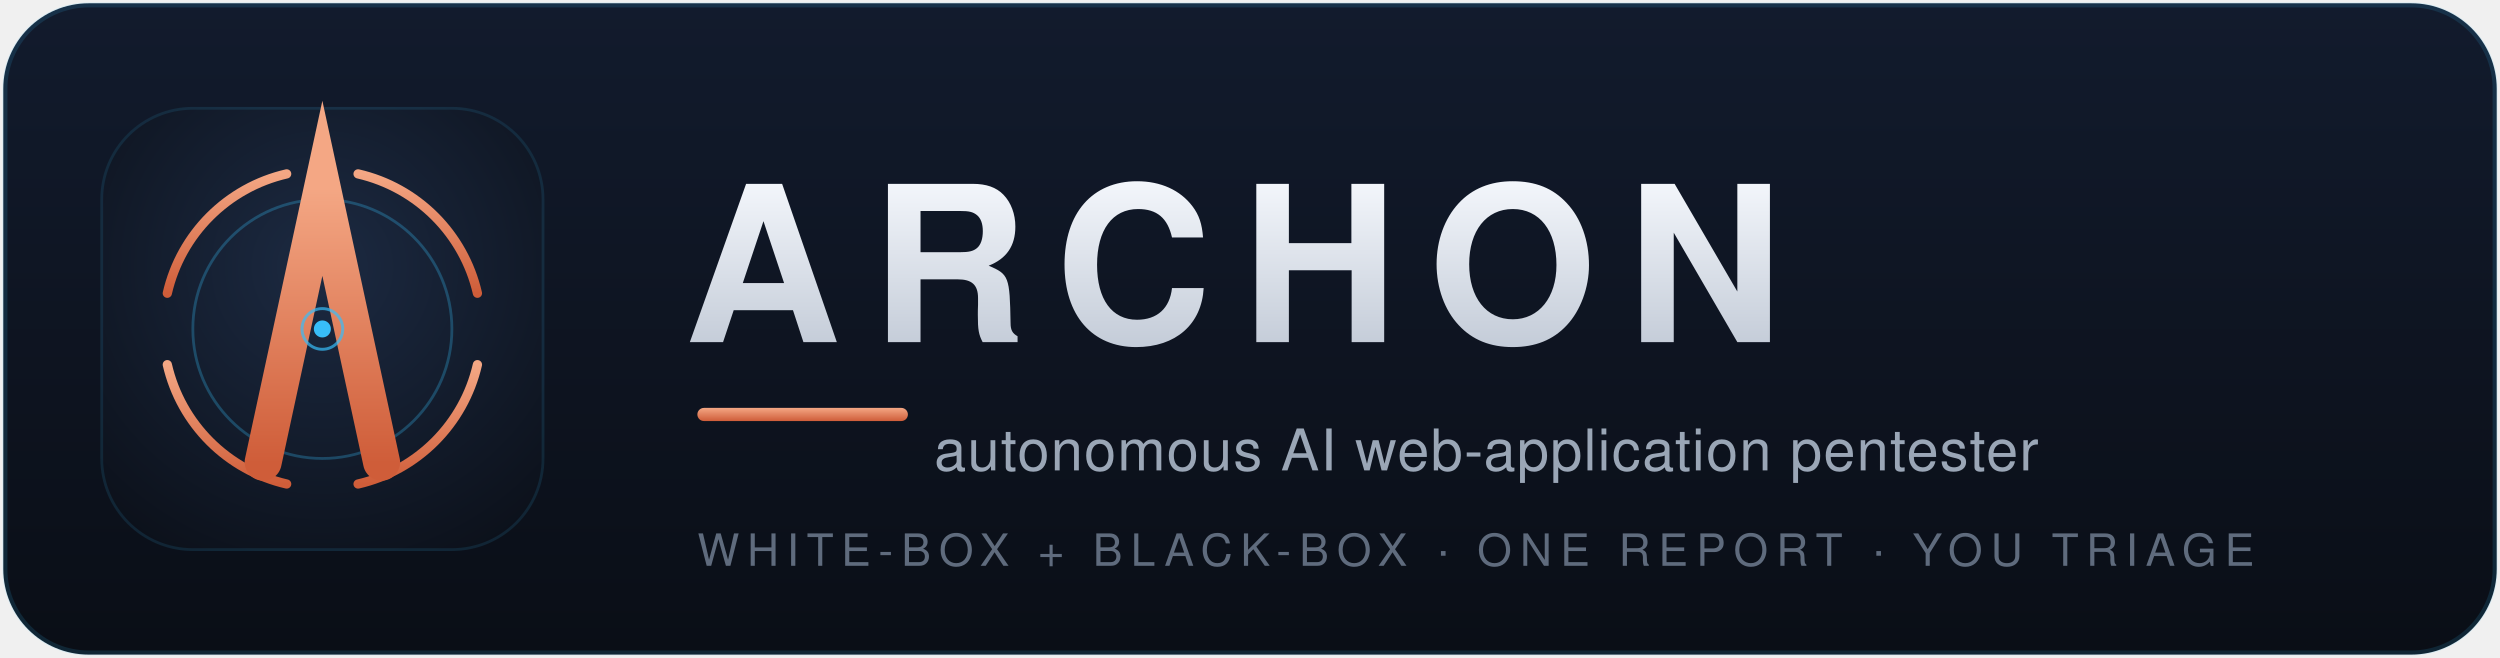
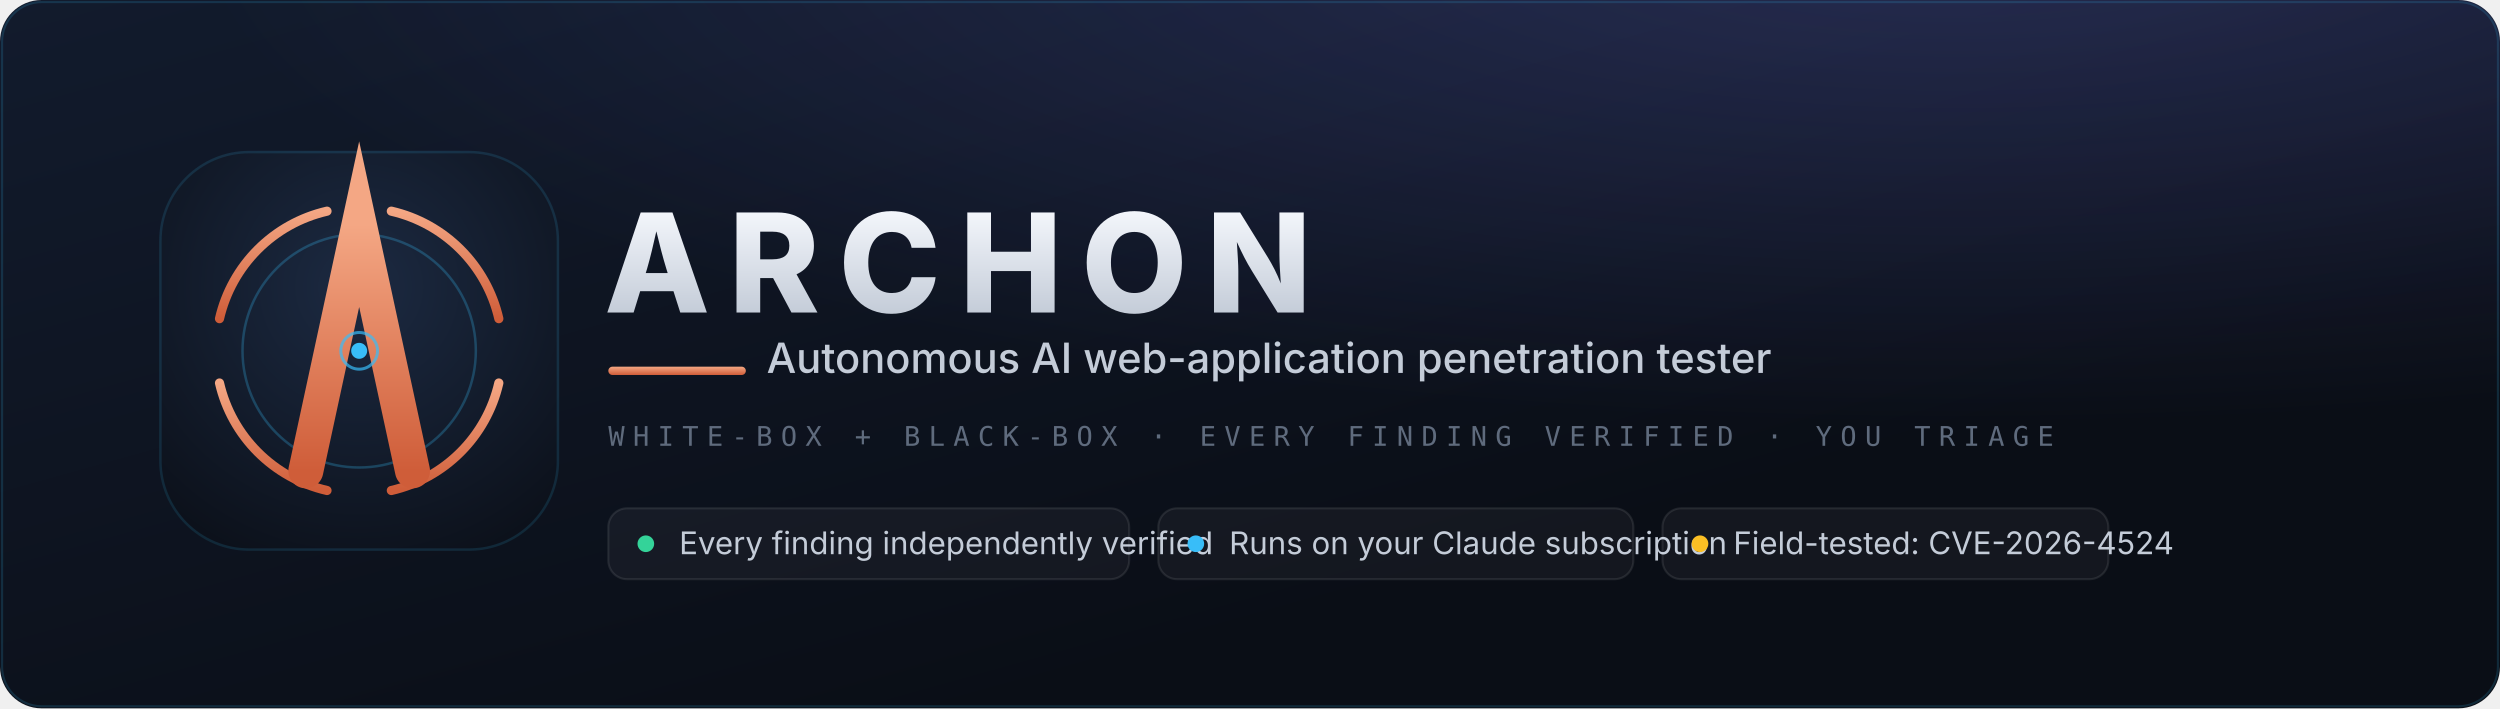
- <svg xmlns="http://www.w3.org/2000/svg" viewBox="0 0 760 200" role="img" aria-label="ARCHON — autonomous AI web-application pentester">
+ <svg xmlns="http://www.w3.org/2000/svg" width="1200" height="340" viewBox="0 0 1200 340" fill="none" role="img" aria-label="ARCHON — Autonomous AI web-application penetration tester">
  <defs>
-     <linearGradient id="banner" x1="0" y1="0" x2="0" y2="1">
+     <linearGradient id="bg" x1="0" y1="0" x2="1" y2="1">
      <stop offset="0" stop-color="#121b2d" />
-       <stop offset="1" stop-color="#0a0e16" />
+       <stop offset=".7" stop-color="#0a0e16" />
    </linearGradient>
-     <radialGradient id="tile" cx="50%" cy="36%" r="82%">
+     <radialGradient id="glow" cx="78%" cy="-10%" r="70%">
+       <stop offset="0" stop-color="#7c83ff" stop-opacity=".22" />
+       <stop offset="1" stop-color="#7c83ff" stop-opacity="0" />
+     </radialGradient>
+     <radialGradient id="tile" cx="50%" cy="34%" r="82%">
      <stop offset="0" stop-color="#1c2a42" />
      <stop offset="1" stop-color="#0a0e16" />
    </radialGradient>
    <linearGradient id="terra" x1="0" y1="0" x2="0" y2="1">
      <stop offset="0" stop-color="#f4a784" />
      <stop offset="1" stop-color="#cf5d39" />
    </linearGradient>
-     <linearGradient id="scan" x1="0" y1="0" x2="1" y2="0">
-       <stop offset="0" stop-color="#38bdf8" stop-opacity="0" />
-       <stop offset="0.5" stop-color="#38bdf8" stop-opacity="0.8" />
-       <stop offset="1" stop-color="#38bdf8" stop-opacity="0" />
-     </linearGradient>
    <linearGradient id="word" x1="0" y1="0" x2="0" y2="1">
      <stop offset="0" stop-color="#f3f6fb" />
      <stop offset="1" stop-color="#c4ccd8" />
    </linearGradient>
  </defs>
-   <rect x="1" y="1" width="758" height="198" rx="26" fill="url(#banner)" />
-   <rect x="1.5" y="1.5" width="757" height="197" rx="25.5" fill="none" stroke="#38bdf8" stroke-opacity="0.14" stroke-width="1.5" />
-   <g transform="translate(26,28) scale(0.5625)">
-     <rect x="8" y="8" width="240" height="240" rx="50" fill="url(#tile)" />
-     <rect x="8.75" y="8.75" width="238.5" height="238.5" rx="49.25" fill="none" stroke="#38bdf8" stroke-opacity="0.12" stroke-width="1.5" />
-     <line x1="40" y1="128" x2="216" y2="128" stroke="url(#scan)" stroke-width="3" stroke-linecap="round" />
-     <circle cx="128" cy="128" r="70" fill="none" stroke="#38bdf8" stroke-width="1.5" stroke-opacity="0.28" />
-     <g fill="none" stroke="url(#terra)" stroke-width="5" stroke-linecap="round">
+   <rect width="1200" height="340" rx="20" fill="url(#bg)" />
+   <rect width="1200" height="340" rx="20" fill="url(#glow)" />
+   <rect x="1" y="1" width="1198" height="338" rx="19" fill="none" stroke="#38bdf8" stroke-opacity=".16" />
+   <g transform="translate(70 66) scale(.8)">
+     <rect x="8" y="8" width="240" height="240" rx="54" fill="url(#tile)" />
+     <rect x="8.75" y="8.75" width="238.5" height="238.5" rx="53.25" fill="none" stroke="#38bdf8" stroke-opacity=".14" stroke-width="1.5" />
+     <circle cx="128" cy="128" r="70" fill="none" stroke="#38bdf8" stroke-width="1.5" stroke-opacity=".26" />
+     <g fill="none" stroke="url(#terra)" stroke-width="5.5" stroke-linecap="round">
      <path d="M211.8,147.3 A86,86 0 0 1 147.3,211.8" />
      <path d="M108.7,211.8 A86,86 0 0 1 44.2,147.3" />
-       <path d="M44.2,108.7  A86,86 0 0 1 108.7,44.2" />
-       <path d="M147.3,44.2  A86,86 0 0 1 211.8,108.7" />
+       <path d="M44.2,108.7 A86,86 0 0 1 108.7,44.2" />
+       <path d="M147.3,44.2 A86,86 0 0 1 211.8,108.7" />
    </g>
-     <g stroke="url(#terra)" stroke-width="6" stroke-linecap="round">
-       <line x1="28" y1="128" x2="52" y2="128" />
-       <line x1="204" y1="128" x2="228" y2="128" />
-       <line x1="128" y1="204" x2="128" y2="228" />
+     <g stroke="url(#terra)" stroke-width="6.5" stroke-linecap="round">
+       <line x1="26" y1="128" x2="52" y2="128" />
+       <line x1="204" y1="128" x2="230" y2="128" />
+       <line x1="128" y1="204" x2="128" y2="230" />
    </g>
-     <path d="M96,200 L128,52 L160,200" fill="none" stroke="url(#terra)" stroke-width="20" stroke-linejoin="miter" stroke-miterlimit="8" stroke-linecap="round" />
-     <line x1="108" y1="150" x2="148" y2="150" stroke="url(#terra)" stroke-width="15" stroke-linecap="round" />
-     <circle cx="128" cy="128" r="11" fill="none" stroke="#38bdf8" stroke-width="1.6" stroke-opacity="0.7" />
-     <circle cx="128" cy="128" r="4.6" fill="#38bdf8" />
+     <path d="M96,200 L128,52 L160,200" fill="none" stroke="url(#terra)" stroke-width="21" stroke-linejoin="miter" stroke-miterlimit="8" stroke-linecap="round" />
+     <line x1="107" y1="150" x2="149" y2="150" stroke="url(#terra)" stroke-width="15" stroke-linecap="round" />
+     <circle cx="128" cy="128" r="11" fill="none" stroke="#38bdf8" stroke-width="1.8" stroke-opacity=".7" />
+     <circle cx="128" cy="128" r="4.8" fill="#38bdf8" />
  </g>
-   <text x="208" y="104" font-family="'Segoe UI', 'Helvetica Neue', Helvetica, Arial, sans-serif" font-size="66" font-weight="800" letter-spacing="9" fill="url(#word)">ARCHON</text>
-   <rect x="212" y="124" width="64" height="4" rx="2" fill="url(#terra)" />
-   <text x="284" y="143" font-family="'Segoe UI', 'Helvetica Neue', Helvetica, Arial, sans-serif" font-size="17.5" font-weight="500" letter-spacing="0.4" fill="#9aa6b6">autonomous AI web-application pentester</text>
-   <text x="212" y="172" font-family="'Segoe UI', 'Helvetica Neue', Helvetica, Arial, sans-serif" font-size="13.5" font-weight="500" letter-spacing="2.5" fill="#5f6b7d">WHITE-BOX + BLACK-BOX · ONE REPORT · YOU TRIAGE</text>
+   <text x="290" y="150" font-family="Inter, system-ui, sans-serif" font-size="66" font-weight="800" letter-spacing="9" fill="url(#word)">ARCHON</text>
+   <rect x="292" y="176" width="66" height="4" rx="2" fill="url(#terra)" />
+   <text x="368" y="179" font-family="Inter, system-ui, sans-serif" font-size="20" font-weight="500" fill="#c4ccd8">Autonomous AI web-application penetration tester</text>
+   <text x="292" y="214" font-family="'JetBrains Mono', ui-monospace, monospace" font-size="13" letter-spacing="4" fill="#5f6b7d">WHITE-BOX + BLACK-BOX · EVERY FINDING VERIFIED · YOU TRIAGE</text>
+   <g font-family="Inter, system-ui, sans-serif" font-size="15" fill="#c4ccd8">
+     <g transform="translate(292 244)">
+       <rect width="250" height="34" rx="9" fill="#ffffff" fill-opacity=".04" stroke="#ffffff" stroke-opacity=".09" />
+       <circle cx="18" cy="17" r="4" fill="#34d399" />
+       <text x="34" y="22">Every finding independently verified</text>
+     </g>
+     <g transform="translate(556 244)">
+       <rect width="228" height="34" rx="9" fill="#ffffff" fill-opacity=".04" stroke="#ffffff" stroke-opacity=".09" />
+       <circle cx="18" cy="17" r="4" fill="#38bdf8" />
+       <text x="34" y="22">Runs on your Claude subscription</text>
+     </g>
+     <g transform="translate(798 244)">
+       <rect width="214" height="34" rx="9" fill="#ffffff" fill-opacity=".04" stroke="#ffffff" stroke-opacity=".09" />
+       <circle cx="18" cy="17" r="4" fill="#fbbf24" />
+       <text x="34" y="22">Field-tested: CVE-2026-4524</text>
+     </g>
+   </g>
</svg>
